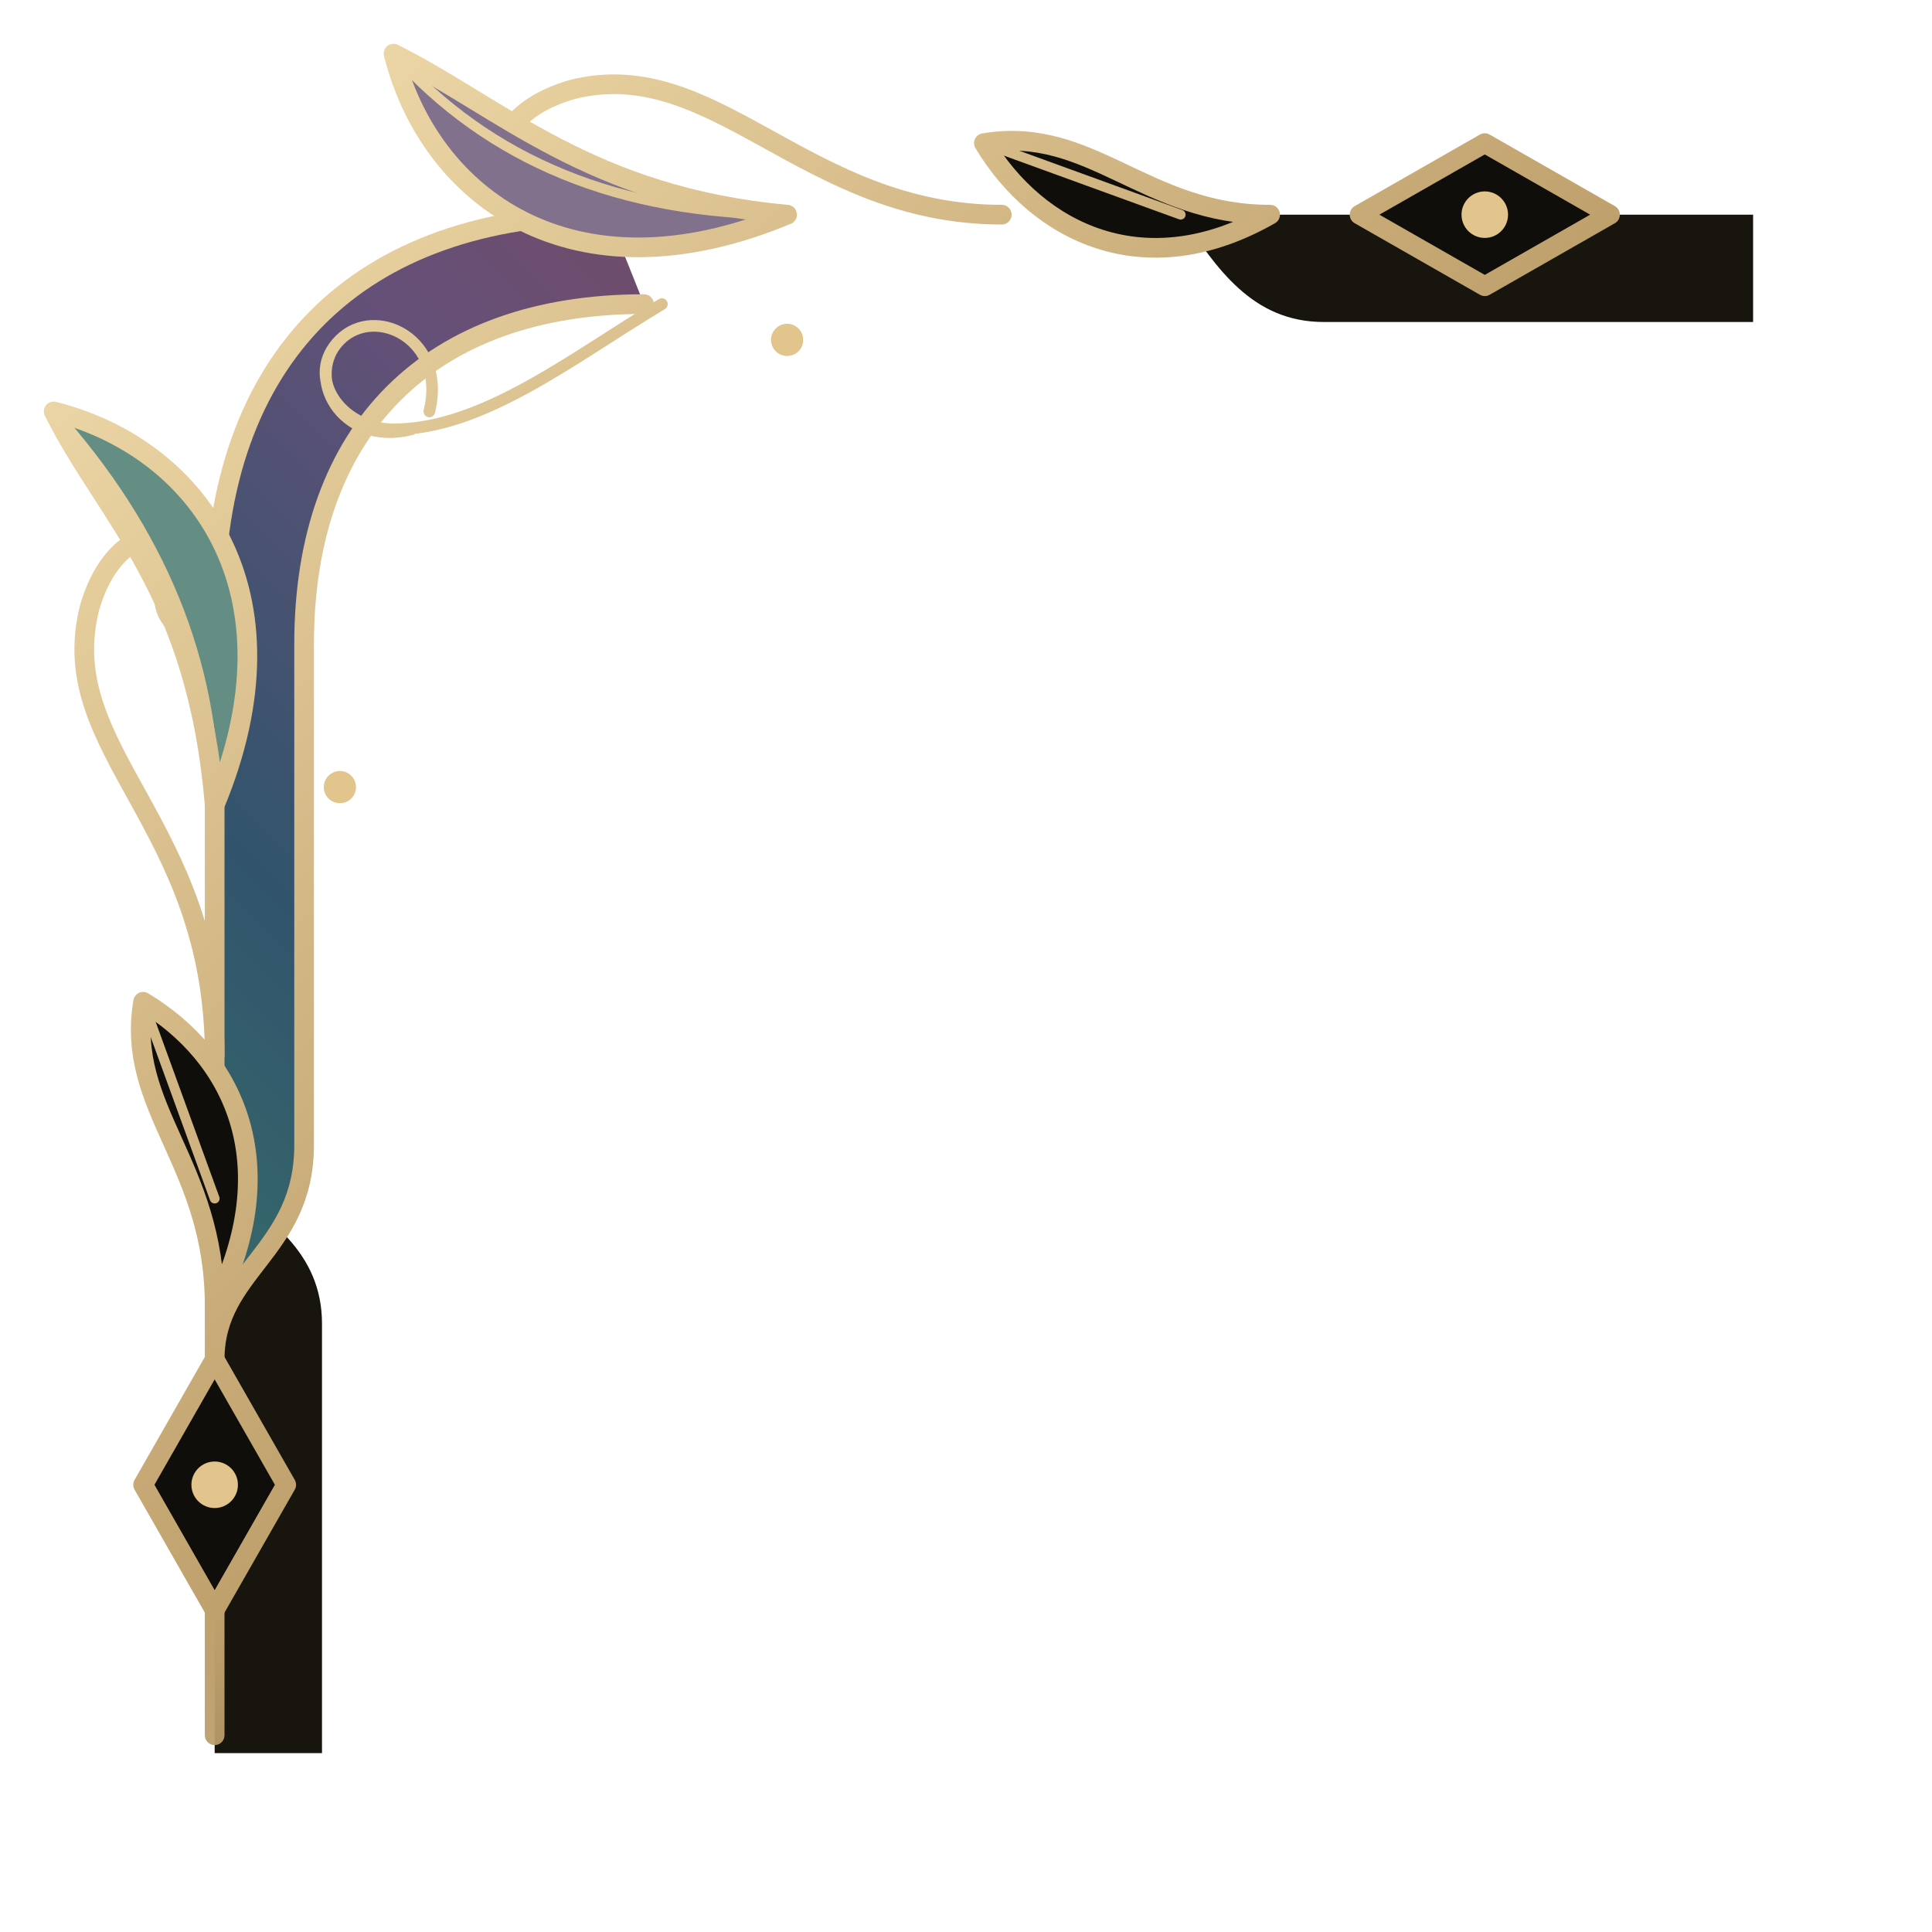
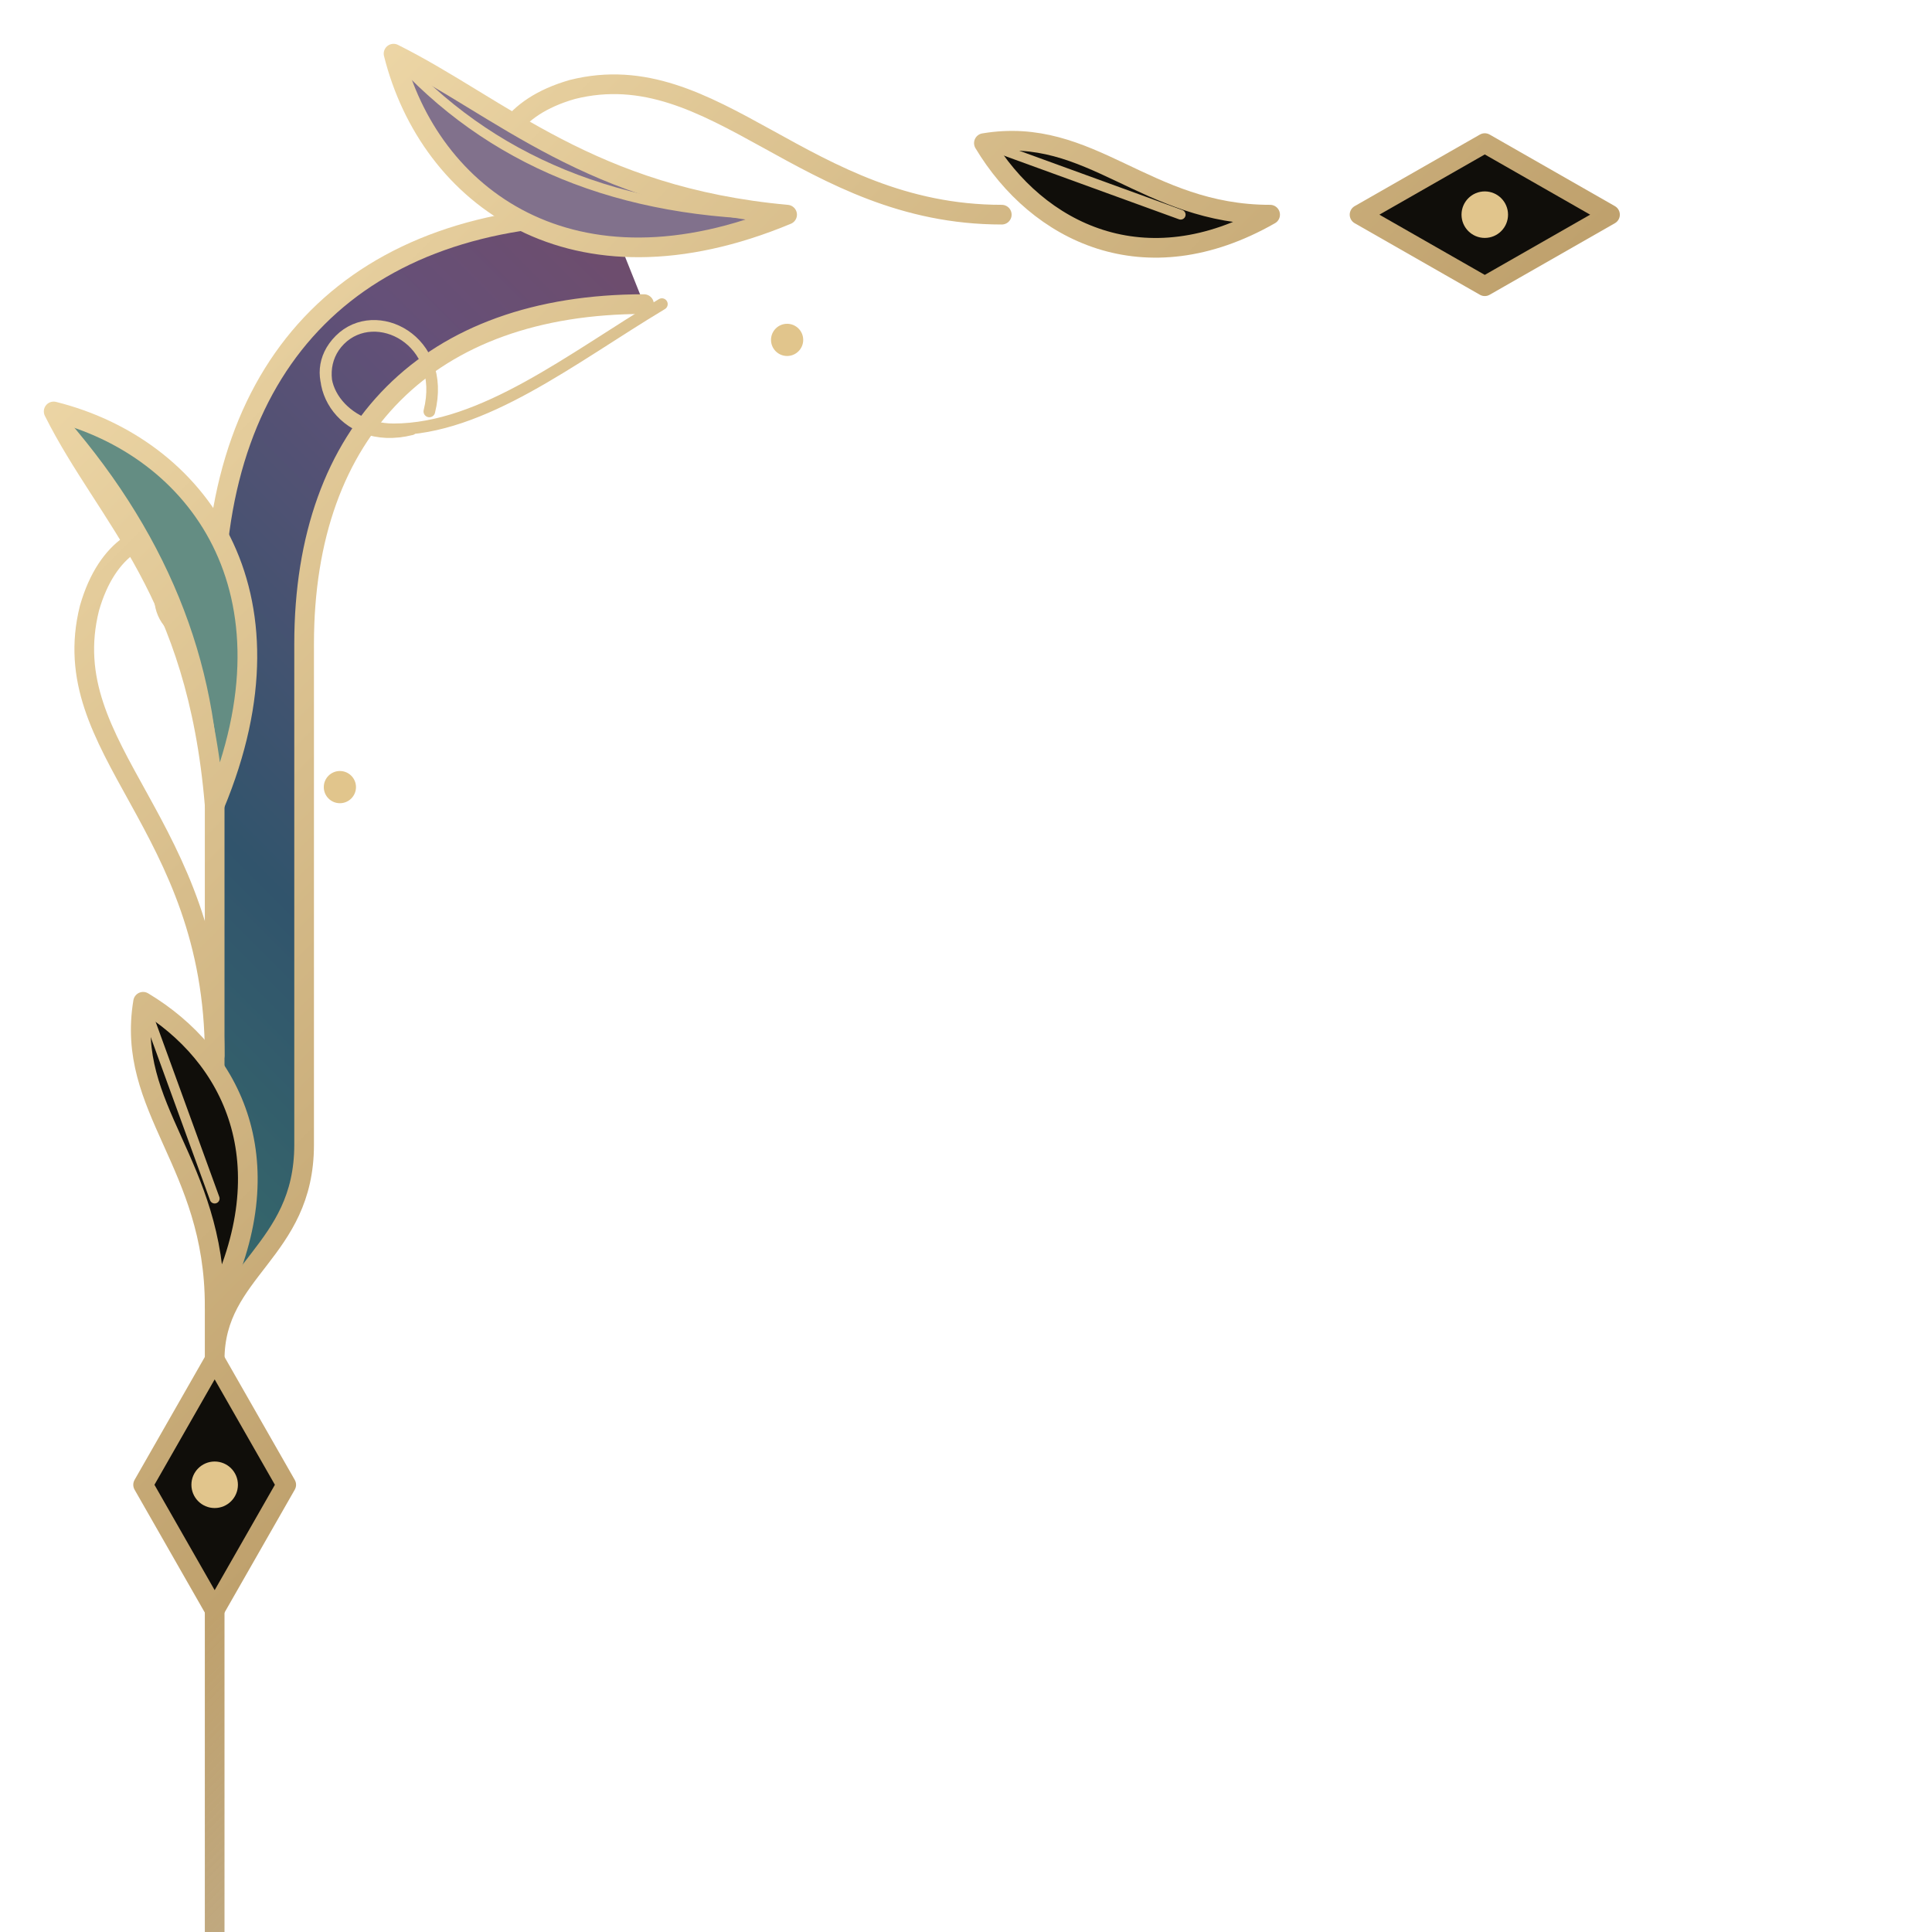
<svg xmlns="http://www.w3.org/2000/svg" viewBox="0 0 108 108" fill="none">
  <defs>
    <linearGradient id="gold" x1="8" y1="8" x2="94" y2="94" gradientUnits="userSpaceOnUse">
      <stop stop-color="#f1dbab" />
      <stop offset=".5" stop-color="#bfa16d" />
      <stop offset="1" stop-color="#8c7750" stop-opacity=".25" />
    </linearGradient>
    <linearGradient id="enamel" x1="10" y1="88" x2="88" y2="10" gradientUnits="userSpaceOnUse">
      <stop stop-color="#39786a" />
      <stop offset=".28" stop-color="#31546c" />
      <stop offset=".53" stop-color="#655078" />
      <stop offset=".76" stop-color="#79495f" />
      <stop offset="1" stop-color="#75603b" />
    </linearGradient>
  </defs>
  <g stroke="url(#gold)" stroke-width="1.1" stroke-linecap="round" stroke-linejoin="round">
-     <path d="M66 12H98V18H74C70 18 68 15 66 12ZM12 66V98H18V74C18 70 15 68 12 66Z" fill="#18150e" stroke="none" />
    <path d="M34 12C20 12 12 20 12 34V76C12 71 17 70 17 64V36C17 24 24 17 36 17Z" fill="url(#enamel)" stroke="none" />
-     <path d="M34 12C20 12 12 20 12 34V76M12 90V97M36 17C24 17 17 24 17 36V64C17 70 12 71 12 76" />
+     <path d="M34 12C20 12 12 20 12 34V76M12 90V108M36 17C24 17 17 24 17 36V64C17 70 12 71 12 76" />
    <path d="M56 12C45 12 40 3 32 5C25 7 28 14 32 12C35 10 31 8 30 10M12 59C12 46 3 42 5 34C7 27 14 30 12 34C10 37 8 33 10 32" />
    <path d="M44 12C33 11 28 6 22 3C24 11 32 17 44 12Z" fill="#81718c" />
    <path d="M12 45C11 33 6 29 3 23C11 25 17 33 12 45Z" fill="#648d83" />
    <path d="M71 12C64 12 61 7 55 8C58 13 64 16 71 12ZM12 73C12 65 7 62 8 56C13 59 16 65 12 73Z" fill="#100e0a" />
    <path d="M24 23C25 19 21 17 19 19C17 21 19 24 22 24C27 24 32 20 37 17M23 24C19 25 17 21 19 19" stroke-width=".65" />
    <path d="M22 3Q30 12 44 12M3 23Q12 33 12 45M55 8 66 12M8 56 12 67" stroke-width=".55" />
    <path d="M12 76 16 83 12 90 8 83ZM76 12 83 8 90 12 83 16Z" fill="#100e0a" />
    <g fill="#e1c58c" stroke="none">
      <circle cx="83" cy="12" r="1.3" />
      <circle cx="12" cy="83" r="1.3" />
      <circle cx="19" cy="44" r=".9" />
      <circle cx="44" cy="19" r=".9" />
    </g>
  </g>
</svg>
